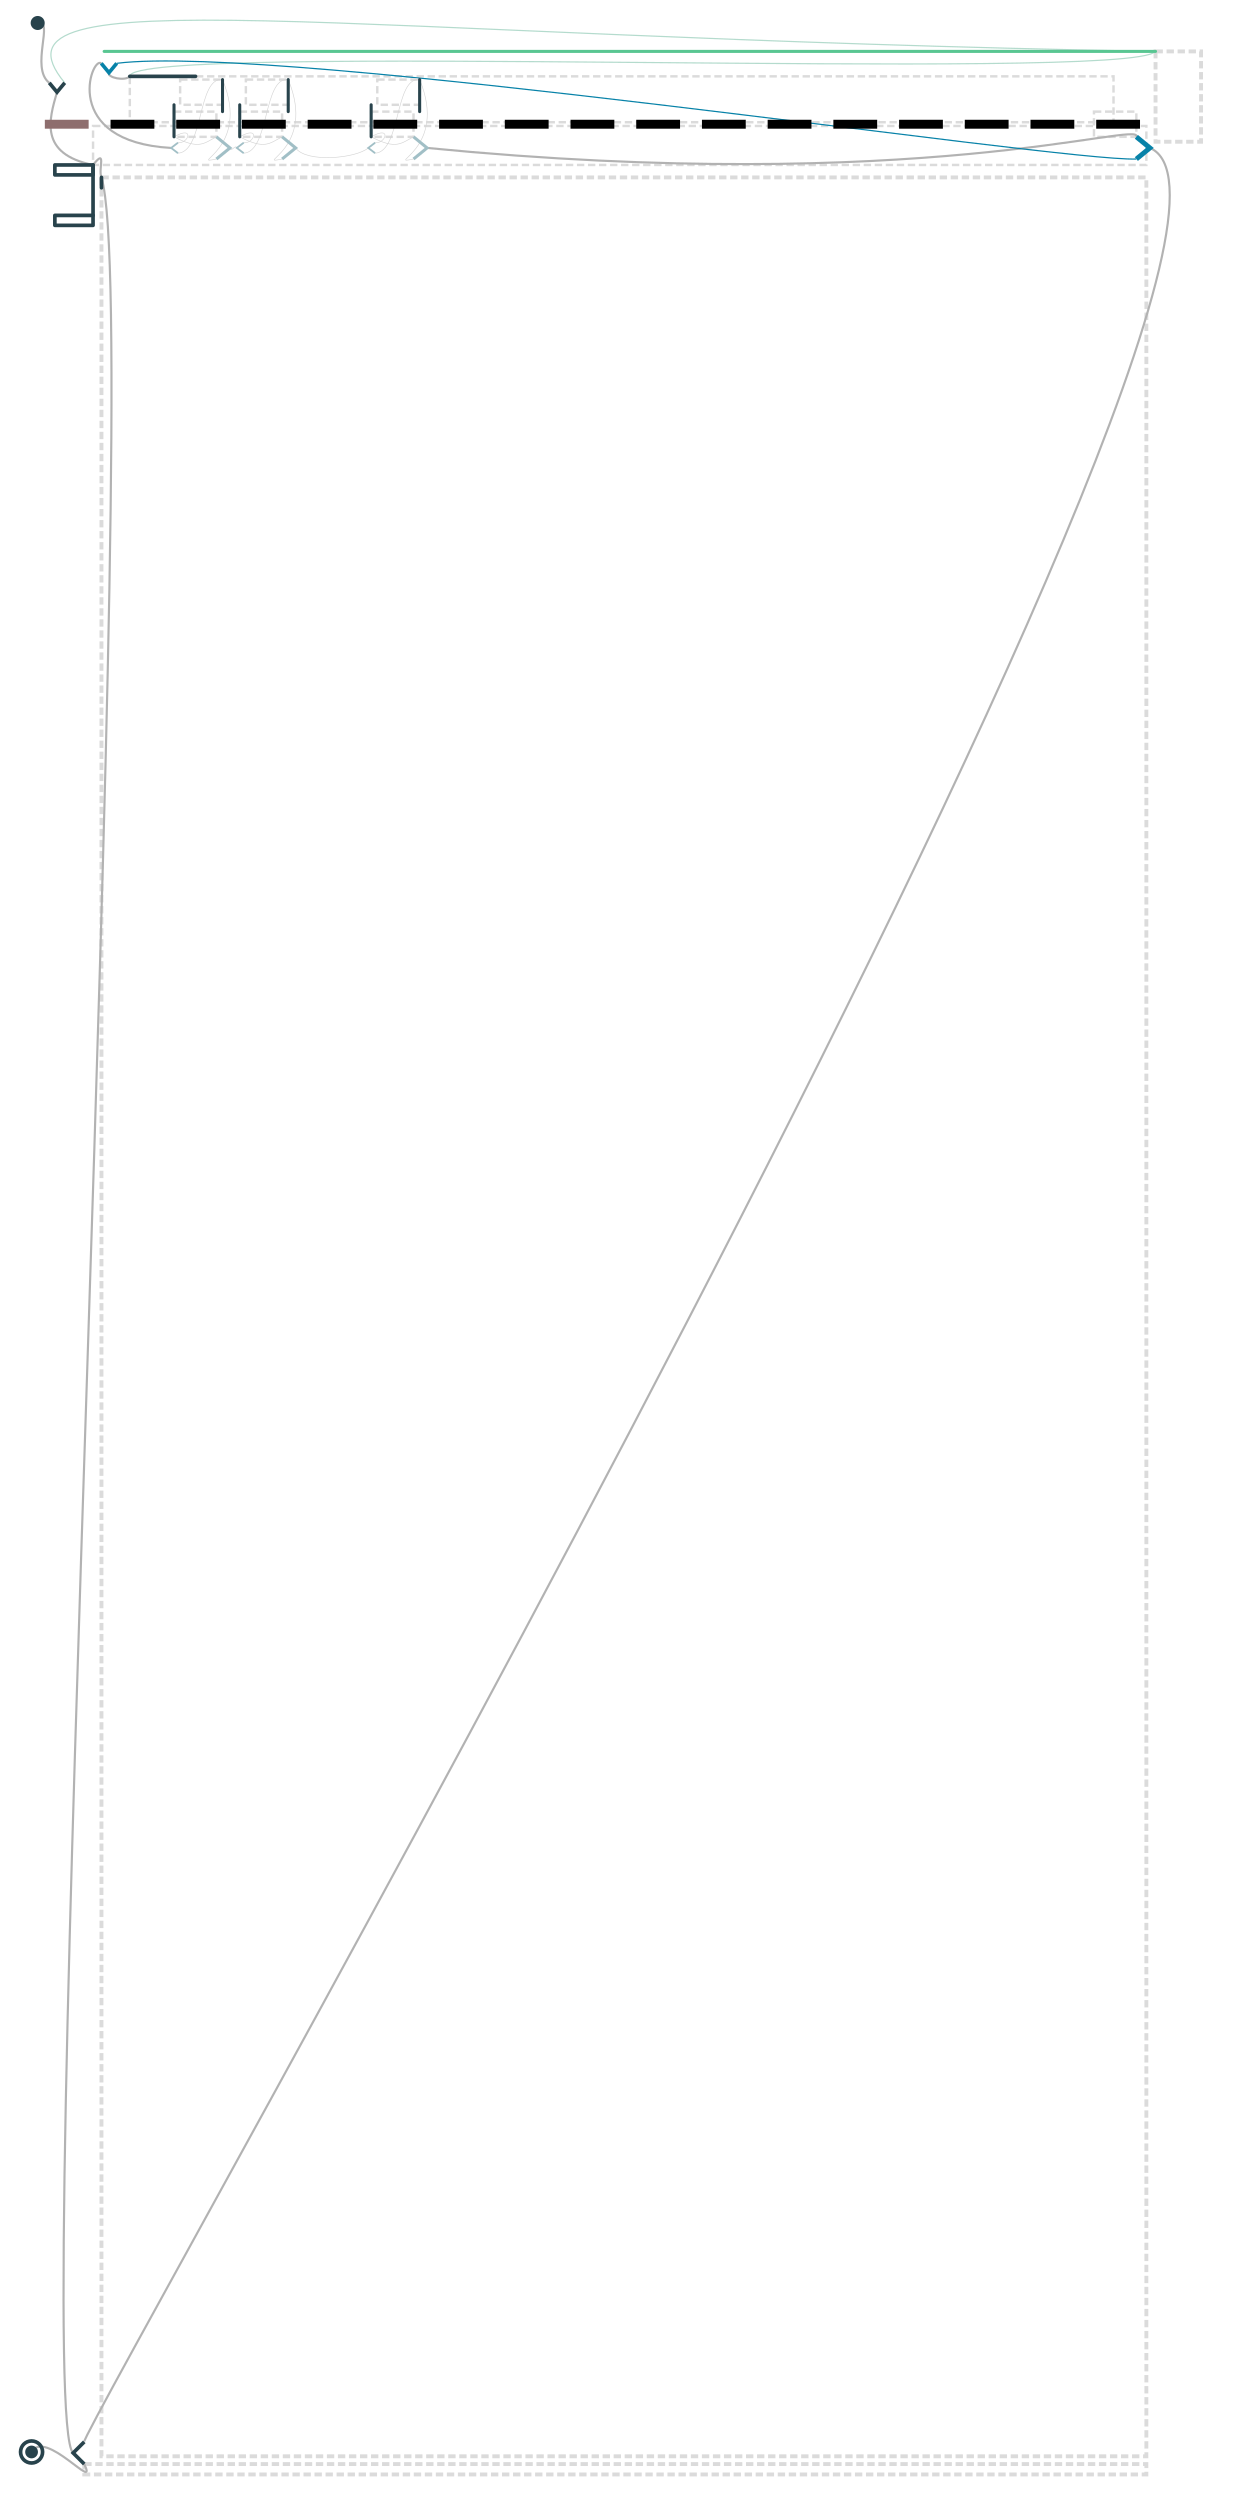
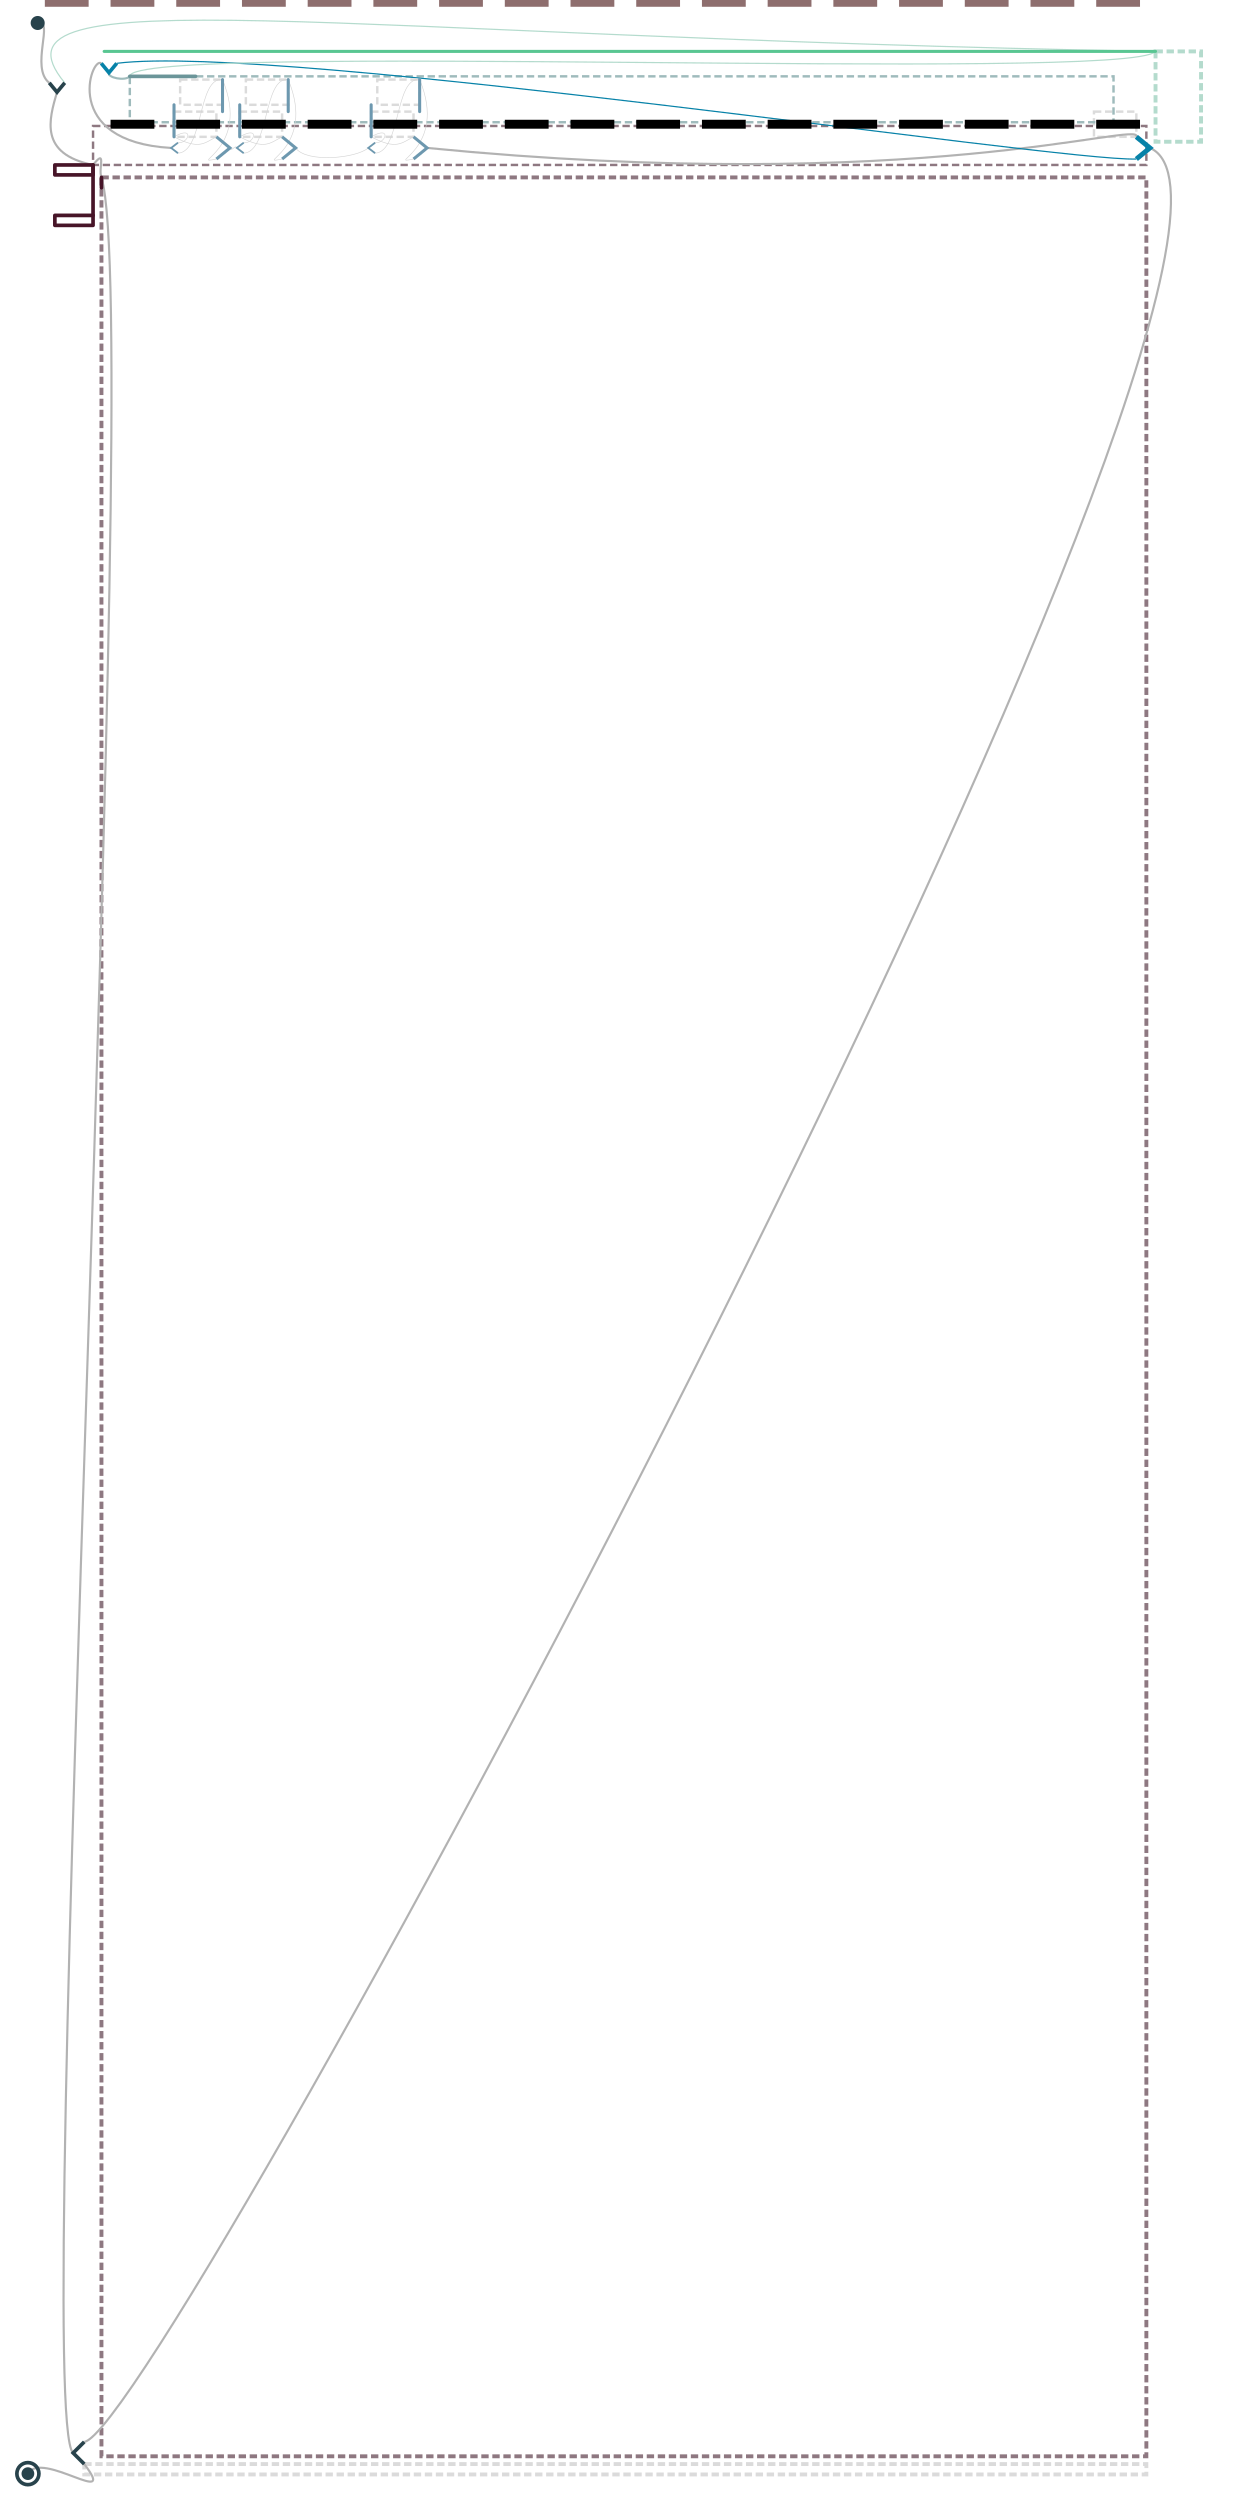
<svg xmlns="http://www.w3.org/2000/svg" version="1.2" baseProfile="tiny" id="Ebene_1" x="0px" y="0px" width="2908.023px" height="5782.907px" viewBox="0 0 2908.023 5782.907" xml:space="preserve">
-   <path id="path5326_7_" fill="none" stroke="#B4DBCD" stroke-width="2.835" d="M2672.934,118.899  c-58.422,72.581-2375.422-23.945-2372.664,57.693" />
-   <rect x="234.694" y="410.385" fill="none" stroke="#DBDBDB" stroke-width="9.03" stroke-miterlimit="10" stroke-dasharray="17.008,8.504" width="2417.024" height="5271.441" />
-   <rect x="194.894" y="5699.762" fill="none" stroke="#DBDBDB" stroke-width="9.03" stroke-miterlimit="10" stroke-dasharray="17.008,8.504" width="2456.822" height="24.064" />
-   <rect x="2530.529" y="258.206" fill="none" stroke="#DBDBDB" stroke-width="5.669" stroke-miterlimit="10" stroke-dasharray="17.008,8.504" width="98.011" height="58.317" />
-   <rect x="300.27" y="176.592" fill="none" stroke="#DBDBDB" stroke-width="5.669" stroke-miterlimit="10" stroke-dasharray="17.008,8.504" width="2275.47" height="106.177" />
-   <rect x="215.231" y="291.4" fill="none" stroke="#DBDBDB" stroke-width="5.669" stroke-miterlimit="10" stroke-dasharray="17.008,8.504" width="2436.486" height="90.177" />
-   <path fill="none" stroke="#9DD329" stroke-width="17.008" stroke-linecap="round" stroke-linejoin="round" stroke-miterlimit="10" d="  M1680.054,361.477" />
-   <path fill="none" stroke="#9DD329" stroke-width="17.008" stroke-linecap="round" stroke-linejoin="round" stroke-miterlimit="10" d="  M2870.543,501.234" />
-   <g id="Ebene_4">
- </g>
-   <path id="path4145_3_" fill="none" stroke="#B2B2B2" stroke-width="5" d="M73.024,5671.827c31.5-55.5,155,97,121.87,27.938" />
-   <path id="path5326_38_" fill="none" stroke="#B2B2B2" stroke-width="5" d="M2628.54,316.523  c16.001-39.848-501.474,137.143-1640.637,25.668" />
-   <path id="path5326_12_" fill="none" stroke="#0782A8" stroke-width="2.835" d="M269.978,146.471  C643.292,99.376,2449.551,374.17,2628.54,367.857" />
-   <rect x="2672.934" y="118.899" fill="none" stroke="#DBDBDB" stroke-width="9.03" stroke-miterlimit="10" stroke-dasharray="17.008,8.504" width="105.271" height="208.962" />
-   <path id="path5326_2_" fill="none" stroke="#B2B2B2" stroke-width="5" d="M234.694,410.385" />
-   <path id="path4145_8_" fill="none" stroke="#B2B2B2" stroke-width="5" d="M169.201,5674.094  c-98.032-85.68,165.995-4932.019,65.493-5263.709" />
-   <path id="path4145_5_" fill="none" stroke="#B2B2B2" stroke-width="5" d="M87.17,53.186c39.5-11-18.217,103.496,26.756,138.376" />
-   <path id="path4145_1_" fill="none" stroke="#B2B2B2" stroke-width="5" d="M215.23,381.577  c-125.718-25.623-101.718-105.123-83.403-168.396" />
-   <path id="path5326_36_" fill="none" stroke="#B2B2B2" stroke-width="5" d="M1680.054,361.477" />
-   <path id="path5326_35_" fill="none" stroke="#B2B2B2" stroke-width="5" d="M2659.903,342.191  c444.12,189.287-2479.607,5286.532-2465.009,5306.237" />
-   <rect x="858.529" y="258.206" fill="none" stroke="#DBDBDB" stroke-width="5.669" stroke-miterlimit="10" stroke-dasharray="17.008,8.504" width="98.011" height="58.317" />
-   <rect x="872.704" y="184.096" fill="none" stroke="#DBDBDB" stroke-width="5.669" stroke-miterlimit="10" stroke-dasharray="17.008,8.504" width="98.011" height="58.316" />
-   <rect x="554.529" y="258.206" fill="none" stroke="#DBDBDB" stroke-width="5.669" stroke-miterlimit="10" stroke-dasharray="17.008,8.504" width="98.011" height="58.317" />
-   <rect x="568.704" y="184.096" fill="none" stroke="#DBDBDB" stroke-width="5.669" stroke-miterlimit="10" stroke-dasharray="17.008,8.504" width="98.011" height="58.316" />
-   <rect x="402.529" y="258.206" fill="none" stroke="#DBDBDB" stroke-width="5.669" stroke-miterlimit="10" stroke-dasharray="17.008,8.504" width="98.011" height="58.317" />
-   <rect x="416.704" y="184.096" fill="none" stroke="#DBDBDB" stroke-width="5.669" stroke-miterlimit="10" stroke-dasharray="17.008,8.504" width="98.011" height="58.316" />
-   <path id="path5326_10_" fill="none" stroke="#B2B2B2" stroke-width="5" d="M252.076,168.091  c-4.911,11.552,37.653,20.247,48.194,8.501" />
-   <path id="path4145_2_" fill="none" stroke="#B2B2B2" stroke-width="5" d="M215.23,381.577  c32.323-40.787,11.323,10.215,19.463,28.811" />
-   <path id="path5326_3_" fill="none" stroke="#B4DBCD" stroke-width="2.835" d="M2672.934,118.899  C756.512,85.307-59.488-60.046,149.729,191.562" />
-   <path id="path5326_4_" fill="none" stroke="#B2B2B2" stroke-width="5" d="M395.84,342.191  c-257.328-14.237-184.135-213.548-161.665-195.72" />
-   <g id="cable-flipflop">
-     <path id="path5326_34_" fill="none" stroke="#D3D3D3" stroke-width="1.417" stroke-miterlimit="10" d="M956.54,316.523   c-28.986,14.953-39.486,30.453-98.011,0" />
-     <path id="path5326_33_" fill="none" stroke="#D3D3D3" stroke-width="1.417" stroke-miterlimit="10" d="M970.715,184.096   c66.839,161.426-82.161,197.688-14.175,183.761" />
-     <path id="path5326_32_" fill="none" stroke="#D3D3D3" stroke-width="1.417" stroke-miterlimit="10" d="M867.791,329.96   c24.586,2.959,39.263-40.984-9.262-13.437" />
-     <path id="path5326_31_" fill="none" stroke="#D3D3D3" stroke-width="1.417" stroke-miterlimit="10" d="M970.715,184.096   c-58.161-6.574-42.838,166.073-102.924,170.328" />
-     <path id="path5326_29_" fill="none" stroke="#D3D3D3" stroke-width="1.417" stroke-miterlimit="10" d="M652.54,316.523   c-28.986,14.953-39.486,30.453-98.011,0" />
-     <path id="path5326_28_" fill="none" stroke="#D3D3D3" stroke-width="1.417" stroke-miterlimit="10" d="M666.715,184.096   c66.839,161.426-82.161,197.688-14.175,183.761" />
-     <path id="path5326_27_" fill="none" stroke="#D3D3D3" stroke-width="1.417" stroke-miterlimit="10" d="M563.791,329.96   c24.586,2.959,39.263-40.984-9.262-13.437" />
-     <path id="path5326_26_" fill="none" stroke="#D3D3D3" stroke-width="1.417" stroke-miterlimit="10" d="M666.715,184.096   c-58.161-6.574-42.838,166.073-102.924,170.328" />
-     <path id="path5326_25_" fill="none" stroke="#D3D3D3" stroke-width="1.417" stroke-miterlimit="10" d="M500.54,316.523   c-28.986,14.953-39.486,30.453-98.011,0" />
-     <path id="path5326_9_" fill="none" stroke="#D3D3D3" stroke-width="1.417" stroke-miterlimit="10" d="M514.715,184.096   c66.839,161.426-82.161,197.688-14.175,183.761" />
-     <path id="path5326_6_" fill="none" stroke="#D3D3D3" stroke-width="1.417" stroke-miterlimit="10" d="M411.791,329.96   c24.586,2.959,39.263-40.984-9.262-13.437" />
-     <path id="path5326_5_" fill="none" stroke="#D3D3D3" stroke-width="1.417" stroke-miterlimit="10" d="M514.715,184.096   c-58.161-6.574-42.838,166.073-102.924,170.328" />
-     <path id="path5326_30_" fill="none" stroke="#D3D3D3" stroke-width="1.417" stroke-miterlimit="10" d="M851.84,342.191   c-28.206,24.48-143.7,34.979-167.937,0" />
-     <path id="path5326_1_" fill="none" stroke="#D3D3D3" stroke-width="1.417" stroke-miterlimit="10" d="M547.84,342.191   c-2.995-9.571-13.661,12.096-15.937,0" />
+   <g id="clip8">
+     <rect x="234.694" y="410.385" fill="none" stroke="#8E7881" stroke-width="9.03" stroke-miterlimit="10" stroke-dasharray="17.008,8.504" width="2417.024" height="5271.441" />
+     <rect x="194.894" y="5699.762" fill="none" stroke="#DBDBDB" stroke-width="9.03" stroke-miterlimit="10" stroke-dasharray="17.008,8.504" width="2456.822" height="24.064" />
+     <rect x="2530.529" y="258.206" fill="none" stroke="#DBDBDB" stroke-width="5.669" stroke-miterlimit="10" stroke-dasharray="17.008,8.504" width="98.011" height="58.317" />
+     <rect x="300.27" y="176.592" fill="none" stroke="#9FBBBC" stroke-width="5.669" stroke-miterlimit="10" stroke-dasharray="17.008,8.504" width="2275.47" height="106.177" />
+     <rect x="215.231" y="291.4" fill="none" stroke="#8E7881" stroke-width="5.669" stroke-miterlimit="10" stroke-dasharray="17.008,8.504" width="2436.486" height="90.177" />
+     <path id="path5326_38_" fill="none" stroke="#B2B2B2" stroke-width="5" d="M2628.54,316.523   c16.001-39.848-501.474,137.143-1640.637,25.668" />
+     <path id="path5326_12_" fill="none" stroke="#0782A8" stroke-width="2.835" d="M269.978,146.471   C643.292,99.376,2449.551,374.17,2628.54,367.857" />
+     <rect x="858.529" y="258.206" fill="none" stroke="#DBDBDB" stroke-width="5.669" stroke-miterlimit="10" stroke-dasharray="17.008,8.504" width="98.011" height="58.317" />
+     <rect x="872.704" y="184.096" fill="none" stroke="#DBDBDB" stroke-width="5.669" stroke-miterlimit="10" stroke-dasharray="17.008,8.504" width="98.011" height="58.316" />
+     <rect x="554.529" y="258.206" fill="none" stroke="#DBDBDB" stroke-width="5.669" stroke-miterlimit="10" stroke-dasharray="17.008,8.504" width="98.011" height="58.317" />
+     <rect x="568.704" y="184.096" fill="none" stroke="#DBDBDB" stroke-width="5.669" stroke-miterlimit="10" stroke-dasharray="17.008,8.504" width="98.011" height="58.316" />
+     <rect x="402.529" y="258.206" fill="none" stroke="#DBDBDB" stroke-width="5.669" stroke-miterlimit="10" stroke-dasharray="17.008,8.504" width="98.011" height="58.317" />
+     <rect x="416.704" y="184.096" fill="none" stroke="#DBDBDB" stroke-width="5.669" stroke-miterlimit="10" stroke-dasharray="17.008,8.504" width="98.011" height="58.316" />
+     <g id="roller_1_">
+       <rect id="roller-sel" x="2672.934" y="118.899" fill="none" stroke="#B4DBCD" stroke-width="9.03" stroke-miterlimit="10" stroke-dasharray="17.008,8.504" width="105.271" height="208.962" />
+       <path id="path5326_7_" fill="none" stroke="#B4DBCD" stroke-width="2.835" d="M2672.934,118.899    c-58.422,72.581-2375.422-23.945-2372.664,57.693" />
+       <path id="path5326_3_" fill="none" stroke="#B4DBCD" stroke-width="2.835" d="M2672.934,118.899    C756.512,85.307-59.488-60.046,149.729,191.562" />
+       <line fill="none" stroke="#59C692" stroke-width="7.087" stroke-linecap="round" stroke-linejoin="round" stroke-miterlimit="10" x1="2672.934" y1="118.899" x2="240.933" y2="118.899" />
+     </g>
+     <g id="cable-global">
+       <path id="path4145_3_" fill="none" stroke="#B2B2B2" stroke-width="5" d="M64.512,5721.954c31.5-55.5,211,83,130.382-22.189" />
+       <path id="path4145_8_" fill="none" stroke="#B2B2B2" stroke-width="5" d="M169.201,5674.094    c-98.032-85.68,165.995-4932.019,65.493-5263.709" />
+       <path id="path4145_5_" fill="none" stroke="#B2B2B2" stroke-width="5" d="M87.17,53.186c39.5-11-18.217,103.496,26.756,138.376" />
+       <path id="path4145_1_" fill="none" stroke="#B2B2B2" stroke-width="5" d="M215.23,381.577    c-125.718-25.623-101.718-105.123-83.403-168.396" />
+       <path id="path5326_35_" fill="none" stroke="#B2B2B2" stroke-width="5" d="M2659.903,342.191    c444.12,189.287-2286.392,5284.763-2465.009,5306.237" />
+       <path id="path4145_2_" fill="none" stroke="#B2B2B2" stroke-width="5" d="M215.23,381.577    c32.323-40.787,11.323,10.215,19.463,28.811" />
+       <path id="path5326_10_" fill="none" stroke="#9FBBBC" stroke-width="5" d="M252.076,168.091    c-4.911,11.552,37.653,20.247,48.194,8.501" />
+       <path id="path5326_4_" fill="none" stroke="#B2B2B2" stroke-width="5" d="M395.84,342.191    c-257.328-14.237-184.135-213.548-161.665-195.72" />
+     </g>
+     <g id="cable-flipflop">
+       <path id="path5326_34_" fill="none" stroke="#D3D3D3" stroke-width="1.417" stroke-miterlimit="10" d="M956.54,316.523    c-28.986,14.953-39.486,30.453-98.011,0" />
+       <path id="path5326_33_" fill="none" stroke="#D3D3D3" stroke-width="1.417" stroke-miterlimit="10" d="M970.715,184.096    c66.839,161.426-82.161,197.688-14.175,183.761" />
+       <path id="path5326_32_" fill="none" stroke="#D3D3D3" stroke-width="1.417" stroke-miterlimit="10" d="M867.791,329.96    c24.586,2.959,39.263-40.984-9.262-13.437" />
+       <path id="path5326_31_" fill="none" stroke="#D3D3D3" stroke-width="1.417" stroke-miterlimit="10" d="M970.715,184.096    c-58.161-6.574-42.838,166.073-102.924,170.328" />
+       <path id="path5326_29_" fill="none" stroke="#D3D3D3" stroke-width="1.417" stroke-miterlimit="10" d="M652.54,316.523    c-28.986,14.953-39.486,30.453-98.011,0" />
+       <path id="path5326_28_" fill="none" stroke="#D3D3D3" stroke-width="1.417" stroke-miterlimit="10" d="M666.715,184.096    c66.839,161.426-82.161,197.688-14.175,183.761" />
+       <path id="path5326_27_" fill="none" stroke="#D3D3D3" stroke-width="1.417" stroke-miterlimit="10" d="M563.791,329.96    c24.586,2.959,39.263-40.984-9.262-13.437" />
+       <path id="path5326_26_" fill="none" stroke="#D3D3D3" stroke-width="1.417" stroke-miterlimit="10" d="M666.715,184.096    c-58.161-6.574-42.838,166.073-102.924,170.328" />
+       <path id="path5326_25_" fill="none" stroke="#D3D3D3" stroke-width="1.417" stroke-miterlimit="10" d="M500.54,316.523    c-28.986,14.953-39.486,30.453-98.011,0" />
+       <path id="path5326_9_" fill="none" stroke="#D3D3D3" stroke-width="1.417" stroke-miterlimit="10" d="M514.715,184.096    c66.839,161.426-82.161,197.688-14.175,183.761" />
+       <path id="path5326_6_" fill="none" stroke="#D3D3D3" stroke-width="1.417" stroke-miterlimit="10" d="M411.791,329.96    c24.586,2.959,39.263-40.984-9.262-13.437" />
+       <path id="path5326_5_" fill="none" stroke="#D3D3D3" stroke-width="1.417" stroke-miterlimit="10" d="M514.715,184.096    c-58.161-6.574-42.838,166.073-102.924,170.328" />
+       <path id="path5326_30_" fill="none" stroke="#D3D3D3" stroke-width="1.417" stroke-miterlimit="10" d="M851.84,342.191    c-28.206,24.48-143.7,34.979-167.937,0" />
+       <path id="path5326_1_" fill="none" stroke="#D3D3D3" stroke-width="1.417" stroke-miterlimit="10" d="M547.84,342.191    c-2.995-9.571-13.661,12.096-15.937,0" />
+     </g>
+     <g id="alt_x2B_join-flipflop">
+       <polyline fill="none" stroke="#6D98AF" stroke-width="7.087" points="956.54,367.857 987.903,342.191 956.54,316.523   " />
+       <polyline fill="none" stroke="#6D98AF" stroke-width="4.252" points="867.791,354.424 851.84,342.191 867.791,329.96   " />
+       <polyline fill="none" stroke="#6D98AF" stroke-width="4.252" points="563.791,354.424 547.84,342.191 563.791,329.96   " />
+       <polyline fill="none" stroke="#6D98AF" stroke-width="7.087" points="652.54,367.857 683.903,342.191 652.54,316.523   " />
+       <polyline fill="none" stroke="#6D98AF" stroke-width="7.087" points="500.54,367.857 531.903,342.191 500.54,316.523   " />
+       <polyline fill="none" stroke="#6D98AF" stroke-width="4.252" points="411.791,354.424 395.84,342.191 411.791,329.96   " />
+     </g>
+     <g id="alt_x2B_join">
+       <polyline fill="none" stroke="#0782A8" stroke-width="8.504" points="269.978,146.471 252.076,168.091 234.175,146.471   " />
+       <polyline fill="none" stroke="#0782A8" stroke-width="11.339" points="2628.54,367.857 2659.903,342.191 2628.54,316.523   " />
+       <g id="flipflops">
+ 		</g>
+       <polyline fill="none" stroke="#28434C" stroke-width="8.504" points="149.73,191.562 131.827,213.182 113.927,191.562   " />
+       <polyline fill="none" stroke="#28434C" stroke-width="8.504" points="194.894,5648.428 169.201,5674.094 194.894,5699.762   " />
+     </g>
+     <g id="instr">
+       <rect x="126.884" y="498.256" fill="none" stroke="#471528" stroke-width="8.504" stroke-linecap="round" stroke-linejoin="round" stroke-miterlimit="10" width="88.347" height="23" />
+       <circle id="circle6876_1_" fill="#28434C" stroke="#28434C" stroke-width="8.504" stroke-linecap="round" stroke-linejoin="round" stroke-miterlimit="10" cx="87.17" cy="53.186" r="12" />
+       <circle fill="#28434C" stroke="#28434C" stroke-width="8.504" stroke-linecap="round" stroke-linejoin="round" stroke-miterlimit="10" cx="64.512" cy="5721.954" r="10.5" />
+       <circle fill="none" stroke="#28434C" stroke-width="8.504" stroke-linecap="round" stroke-linejoin="round" stroke-miterlimit="10" cx="64.512" cy="5721.954" r="25.5" />
+       <line fill="none" stroke="#6B9599" stroke-width="8.504" stroke-linecap="round" stroke-linejoin="round" stroke-miterlimit="10" x1="452.27" y1="176.591" x2="300.27" y2="176.591" />
+       <line fill="none" stroke="#471528" stroke-width="8.504" stroke-linecap="round" stroke-linejoin="round" stroke-miterlimit="10" x1="234.694" y1="434.385" x2="234.694" y2="410.385" />
+       <rect x="126.884" y="381.577" fill="none" stroke="#471528" stroke-width="8.504" stroke-linecap="round" stroke-linejoin="round" stroke-miterlimit="10" width="88.347" height="23" />
+       <line fill="none" stroke="#471528" stroke-width="8.504" stroke-linecap="round" stroke-linejoin="round" stroke-miterlimit="10" x1="215.23" y1="498.256" x2="215.23" y2="381.577" />
+       <line fill="none" stroke="#6D98AF" stroke-width="7.087" stroke-linecap="round" stroke-linejoin="round" stroke-miterlimit="10" x1="858.529" y1="316.523" x2="858.529" y2="242.412" />
+       <line fill="none" stroke="#6D98AF" stroke-width="7.087" stroke-linecap="round" stroke-linejoin="round" stroke-miterlimit="10" x1="970.715" y1="258.206" x2="970.715" y2="184.096" />
+       <line fill="none" stroke="#6D98AF" stroke-width="7.087" stroke-linecap="round" stroke-linejoin="round" stroke-miterlimit="10" x1="554.529" y1="316.523" x2="554.529" y2="242.412" />
+       <line fill="none" stroke="#6D98AF" stroke-width="7.087" stroke-linecap="round" stroke-linejoin="round" stroke-miterlimit="10" x1="666.715" y1="258.206" x2="666.715" y2="184.096" />
+       <line fill="none" stroke="#6D98AF" stroke-width="7.087" stroke-linecap="round" stroke-linejoin="round" stroke-miterlimit="10" x1="402.529" y1="316.523" x2="402.529" y2="242.412" />
+       <line fill="none" stroke="#6D98AF" stroke-width="7.087" stroke-linecap="round" stroke-linejoin="round" stroke-miterlimit="10" x1="514.715" y1="258.206" x2="514.715" y2="184.096" />
+     </g>
+     <g id="bits">
+       <rect id="rect6890-0_16_" x="2535.701" y="277.049" width="101.342" height="20.631" />
+       <rect id="rect6890-0_15_" x="2383.701" y="277.049" width="101.342" height="20.631" />
+       <rect id="rect6890-0_14_" x="2231.701" y="277.049" width="101.342" height="20.631" />
+       <rect id="rect6890-0_13_" x="2079.701" y="277.049" width="101.342" height="20.631" />
+       <rect id="rect6890-0_12_" x="1927.701" y="277.049" width="101.34" height="20.631" />
+       <rect id="rect6890-0_11_" x="1775.701" y="277.049" width="101.34" height="20.631" />
+       <rect id="rect6890-0_10_" x="1623.701" y="277.049" width="101.342" height="20.631" />
+       <rect id="rect6890-0_9_" x="1471.701" y="277.049" width="101.342" height="20.631" />
+       <rect id="rect6890-0_8_" x="1319.701" y="277.049" width="101.342" height="20.631" />
+       <rect id="rect6890-0_7_" x="1167.701" y="277.049" width="101.342" height="20.631" />
+       <rect id="rect6890-0_6_" x="1015.701" y="277.049" width="101.342" height="20.631" />
+       <rect id="rect6890-0_5_" x="863.701" y="277.049" width="101.342" height="20.631" />
+       <rect id="rect6890-0_4_" x="711.701" y="277.049" width="101.342" height="20.631" />
+       <rect id="rect6890-0_3_" x="559.701" y="277.049" width="101.342" height="20.631" />
+       <rect id="rect6890-0_2_" x="407.701" y="277.049" width="101.342" height="20.631" />
+       <rect id="rect6890-0_1_" x="255.701" y="277.049" width="101.342" height="20.631" />
+       <rect id="rect6890-0_34_" x="2535.701" y="-4.951" fill="#8E6E6E" width="101.342" height="20.631" />
+       <rect id="rect6890-0_33_" x="2383.701" y="-4.951" fill="#8E6E6E" width="101.342" height="20.631" />
+       <rect id="rect6890-0_32_" x="2231.701" y="-4.951" fill="#8E6E6E" width="101.342" height="20.631" />
+       <rect id="rect6890-0_31_" x="2079.701" y="-4.951" fill="#8E6E6E" width="101.342" height="20.631" />
+       <rect id="rect6890-0_30_" x="1927.701" y="-4.951" fill="#8E6E6E" width="101.34" height="20.631" />
+       <rect id="rect6890-0_29_" x="1775.701" y="-4.951" fill="#8E6E6E" width="101.34" height="20.631" />
+       <rect id="rect6890-0_28_" x="1623.701" y="-4.951" fill="#8E6E6E" width="101.342" height="20.631" />
+       <rect id="rect6890-0_27_" x="1471.701" y="-4.951" fill="#8E6E6E" width="101.342" height="20.631" />
+       <rect id="rect6890-0_26_" x="1319.701" y="-4.951" fill="#8E6E6E" width="101.342" height="20.631" />
+       <rect id="rect6890-0_25_" x="1167.701" y="-4.951" fill="#8E6E6E" width="101.342" height="20.631" />
+       <rect id="rect6890-0_24_" x="1015.701" y="-4.951" fill="#8E6E6E" width="101.342" height="20.631" />
+       <rect id="rect6890-0_23_" x="863.701" y="-4.951" fill="#8E6E6E" width="101.342" height="20.631" />
+       <rect id="rect6890-0_22_" x="711.701" y="-4.951" fill="#8E6E6E" width="101.342" height="20.631" />
+       <rect id="rect6890-0_21_" x="559.701" y="-4.951" fill="#8E6E6E" width="101.342" height="20.631" />
+       <rect id="rect6890-0_20_" x="407.701" y="-4.951" fill="#8E6E6E" width="101.342" height="20.631" />
+       <rect id="rect6890-0_19_" x="255.701" y="-4.951" fill="#8E6E6E" width="101.342" height="20.631" />
+       <rect id="rect6890-0_18_" x="103.702" y="-4.951" fill="#8E6E6E" width="101.338" height="20.631" />
+     </g>
  </g>
-   <g id="alt_x2B_join">
-     <polyline fill="none" stroke="#0782A8" stroke-width="8.504" points="269.978,146.471 252.076,168.091 234.175,146.471  " />
-     <polyline fill="none" stroke="#0782A8" stroke-width="11.339" points="2628.54,367.857 2659.903,342.191 2628.54,316.523  " />
-     <polyline fill="none" stroke="#A1BFC6" stroke-width="7.087" points="956.54,367.857 987.903,342.191 956.54,316.523  " />
-     <polyline fill="none" stroke="#A1BFC6" stroke-width="4.252" points="867.791,354.424 851.84,342.191 867.791,329.96  " />
-     <polyline fill="none" stroke="#A1BFC6" stroke-width="4.252" points="563.791,354.424 547.84,342.191 563.791,329.96  " />
-     <polyline fill="none" stroke="#A1BFC6" stroke-width="7.087" points="652.54,367.857 683.903,342.191 652.54,316.523  " />
-     <polyline fill="none" stroke="#A1BFC6" stroke-width="7.087" points="500.54,367.857 531.903,342.191 500.54,316.523  " />
-     <polyline fill="none" stroke="#A1BFC6" stroke-width="4.252" points="411.791,354.424 395.84,342.191 411.791,329.96  " />
-     <g id="flipflops">
- 	</g>
-   </g>
-   <g id="instr">
-     <rect x="126.884" y="498.256" fill="none" stroke="#28434C" stroke-width="8.504" stroke-linecap="round" stroke-linejoin="round" stroke-miterlimit="10" width="88.347" height="23" />
-     <circle id="circle6876_1_" fill="#28434C" stroke="#28434C" stroke-width="8.504" stroke-linecap="round" stroke-linejoin="round" stroke-miterlimit="10" cx="87.17" cy="53.186" r="12" />
-     <circle fill="#28434C" stroke="#28434C" stroke-width="8.504" stroke-linecap="round" stroke-linejoin="round" stroke-miterlimit="10" cx="73.024" cy="5671.827" r="10.5" />
-     <circle fill="none" stroke="#28434C" stroke-width="8.504" stroke-linecap="round" stroke-linejoin="round" stroke-miterlimit="10" cx="73.024" cy="5671.827" r="25.5" />
-     <line fill="none" stroke="#28434C" stroke-width="8.504" stroke-linecap="round" stroke-linejoin="round" stroke-miterlimit="10" x1="452.27" y1="176.591" x2="300.27" y2="176.591" />
-     <line fill="none" stroke="#59C692" stroke-width="7.087" stroke-linecap="round" stroke-linejoin="round" stroke-miterlimit="10" x1="2672.934" y1="118.899" x2="240.933" y2="118.899" />
-     <line fill="none" stroke="#28434C" stroke-width="8.504" stroke-linecap="round" stroke-linejoin="round" stroke-miterlimit="10" x1="234.694" y1="434.385" x2="234.694" y2="410.385" />
-     <rect x="126.884" y="381.577" fill="none" stroke="#28434C" stroke-width="8.504" stroke-linecap="round" stroke-linejoin="round" stroke-miterlimit="10" width="88.347" height="23" />
-     <line fill="none" stroke="#28434C" stroke-width="8.504" stroke-linecap="round" stroke-linejoin="round" stroke-miterlimit="10" x1="215.23" y1="498.256" x2="215.23" y2="381.577" />
-     <line fill="none" stroke="#28434C" stroke-width="7.087" stroke-linecap="round" stroke-linejoin="round" stroke-miterlimit="10" x1="858.529" y1="316.523" x2="858.529" y2="242.412" />
-     <line fill="none" stroke="#28434C" stroke-width="7.087" stroke-linecap="round" stroke-linejoin="round" stroke-miterlimit="10" x1="970.715" y1="258.206" x2="970.715" y2="184.096" />
-     <line fill="none" stroke="#28434C" stroke-width="7.087" stroke-linecap="round" stroke-linejoin="round" stroke-miterlimit="10" x1="554.529" y1="316.523" x2="554.529" y2="242.412" />
-     <line fill="none" stroke="#28434C" stroke-width="7.087" stroke-linecap="round" stroke-linejoin="round" stroke-miterlimit="10" x1="666.715" y1="258.206" x2="666.715" y2="184.096" />
-     <line fill="none" stroke="#28434C" stroke-width="7.087" stroke-linecap="round" stroke-linejoin="round" stroke-miterlimit="10" x1="402.529" y1="316.523" x2="402.529" y2="242.412" />
-     <line fill="none" stroke="#28434C" stroke-width="7.087" stroke-linecap="round" stroke-linejoin="round" stroke-miterlimit="10" x1="514.715" y1="258.206" x2="514.715" y2="184.096" />
-   </g>
-   <g id="bits">
-     <rect id="rect6890-0_16_" x="2535.701" y="277.049" width="101.342" height="20.631" />
-     <rect id="rect6890-0_15_" x="2383.701" y="277.049" width="101.342" height="20.631" />
-     <rect id="rect6890-0_14_" x="2231.701" y="277.049" width="101.342" height="20.631" />
-     <rect id="rect6890-0_13_" x="2079.701" y="277.049" width="101.342" height="20.631" />
-     <rect id="rect6890-0_12_" x="1927.701" y="277.049" width="101.34" height="20.631" />
-     <rect id="rect6890-0_11_" x="1775.701" y="277.049" width="101.34" height="20.631" />
-     <rect id="rect6890-0_10_" x="1623.701" y="277.049" width="101.342" height="20.631" />
-     <rect id="rect6890-0_9_" x="1471.701" y="277.049" width="101.342" height="20.631" />
-     <rect id="rect6890-0_8_" x="1319.701" y="277.049" width="101.342" height="20.631" />
-     <rect id="rect6890-0_7_" x="1167.701" y="277.049" width="101.342" height="20.631" />
-     <rect id="rect6890-0_6_" x="1015.701" y="277.049" width="101.342" height="20.631" />
-     <rect id="rect6890-0_5_" x="863.701" y="277.049" width="101.342" height="20.631" />
-     <rect id="rect6890-0_4_" x="711.701" y="277.049" width="101.342" height="20.631" />
-     <rect id="rect6890-0_3_" x="559.701" y="277.049" width="101.342" height="20.631" />
-     <rect id="rect6890-0_2_" x="407.701" y="277.049" width="101.342" height="20.631" />
-     <rect id="rect6890-0_1_" x="255.701" y="277.049" width="101.342" height="20.631" />
-     <rect id="rect6890-0_17_" x="103.702" y="277.049" fill="#8E6E6E" width="101.338" height="20.631" />
-   </g>
-   <polyline fill="none" stroke="#28434C" stroke-width="8.504" points="149.73,191.562 131.827,213.182 113.927,191.562 " />
-   <polyline fill="none" stroke="#28434C" stroke-width="8.504" points="194.894,5648.428 169.201,5674.094 194.894,5699.762 " />
</svg>
